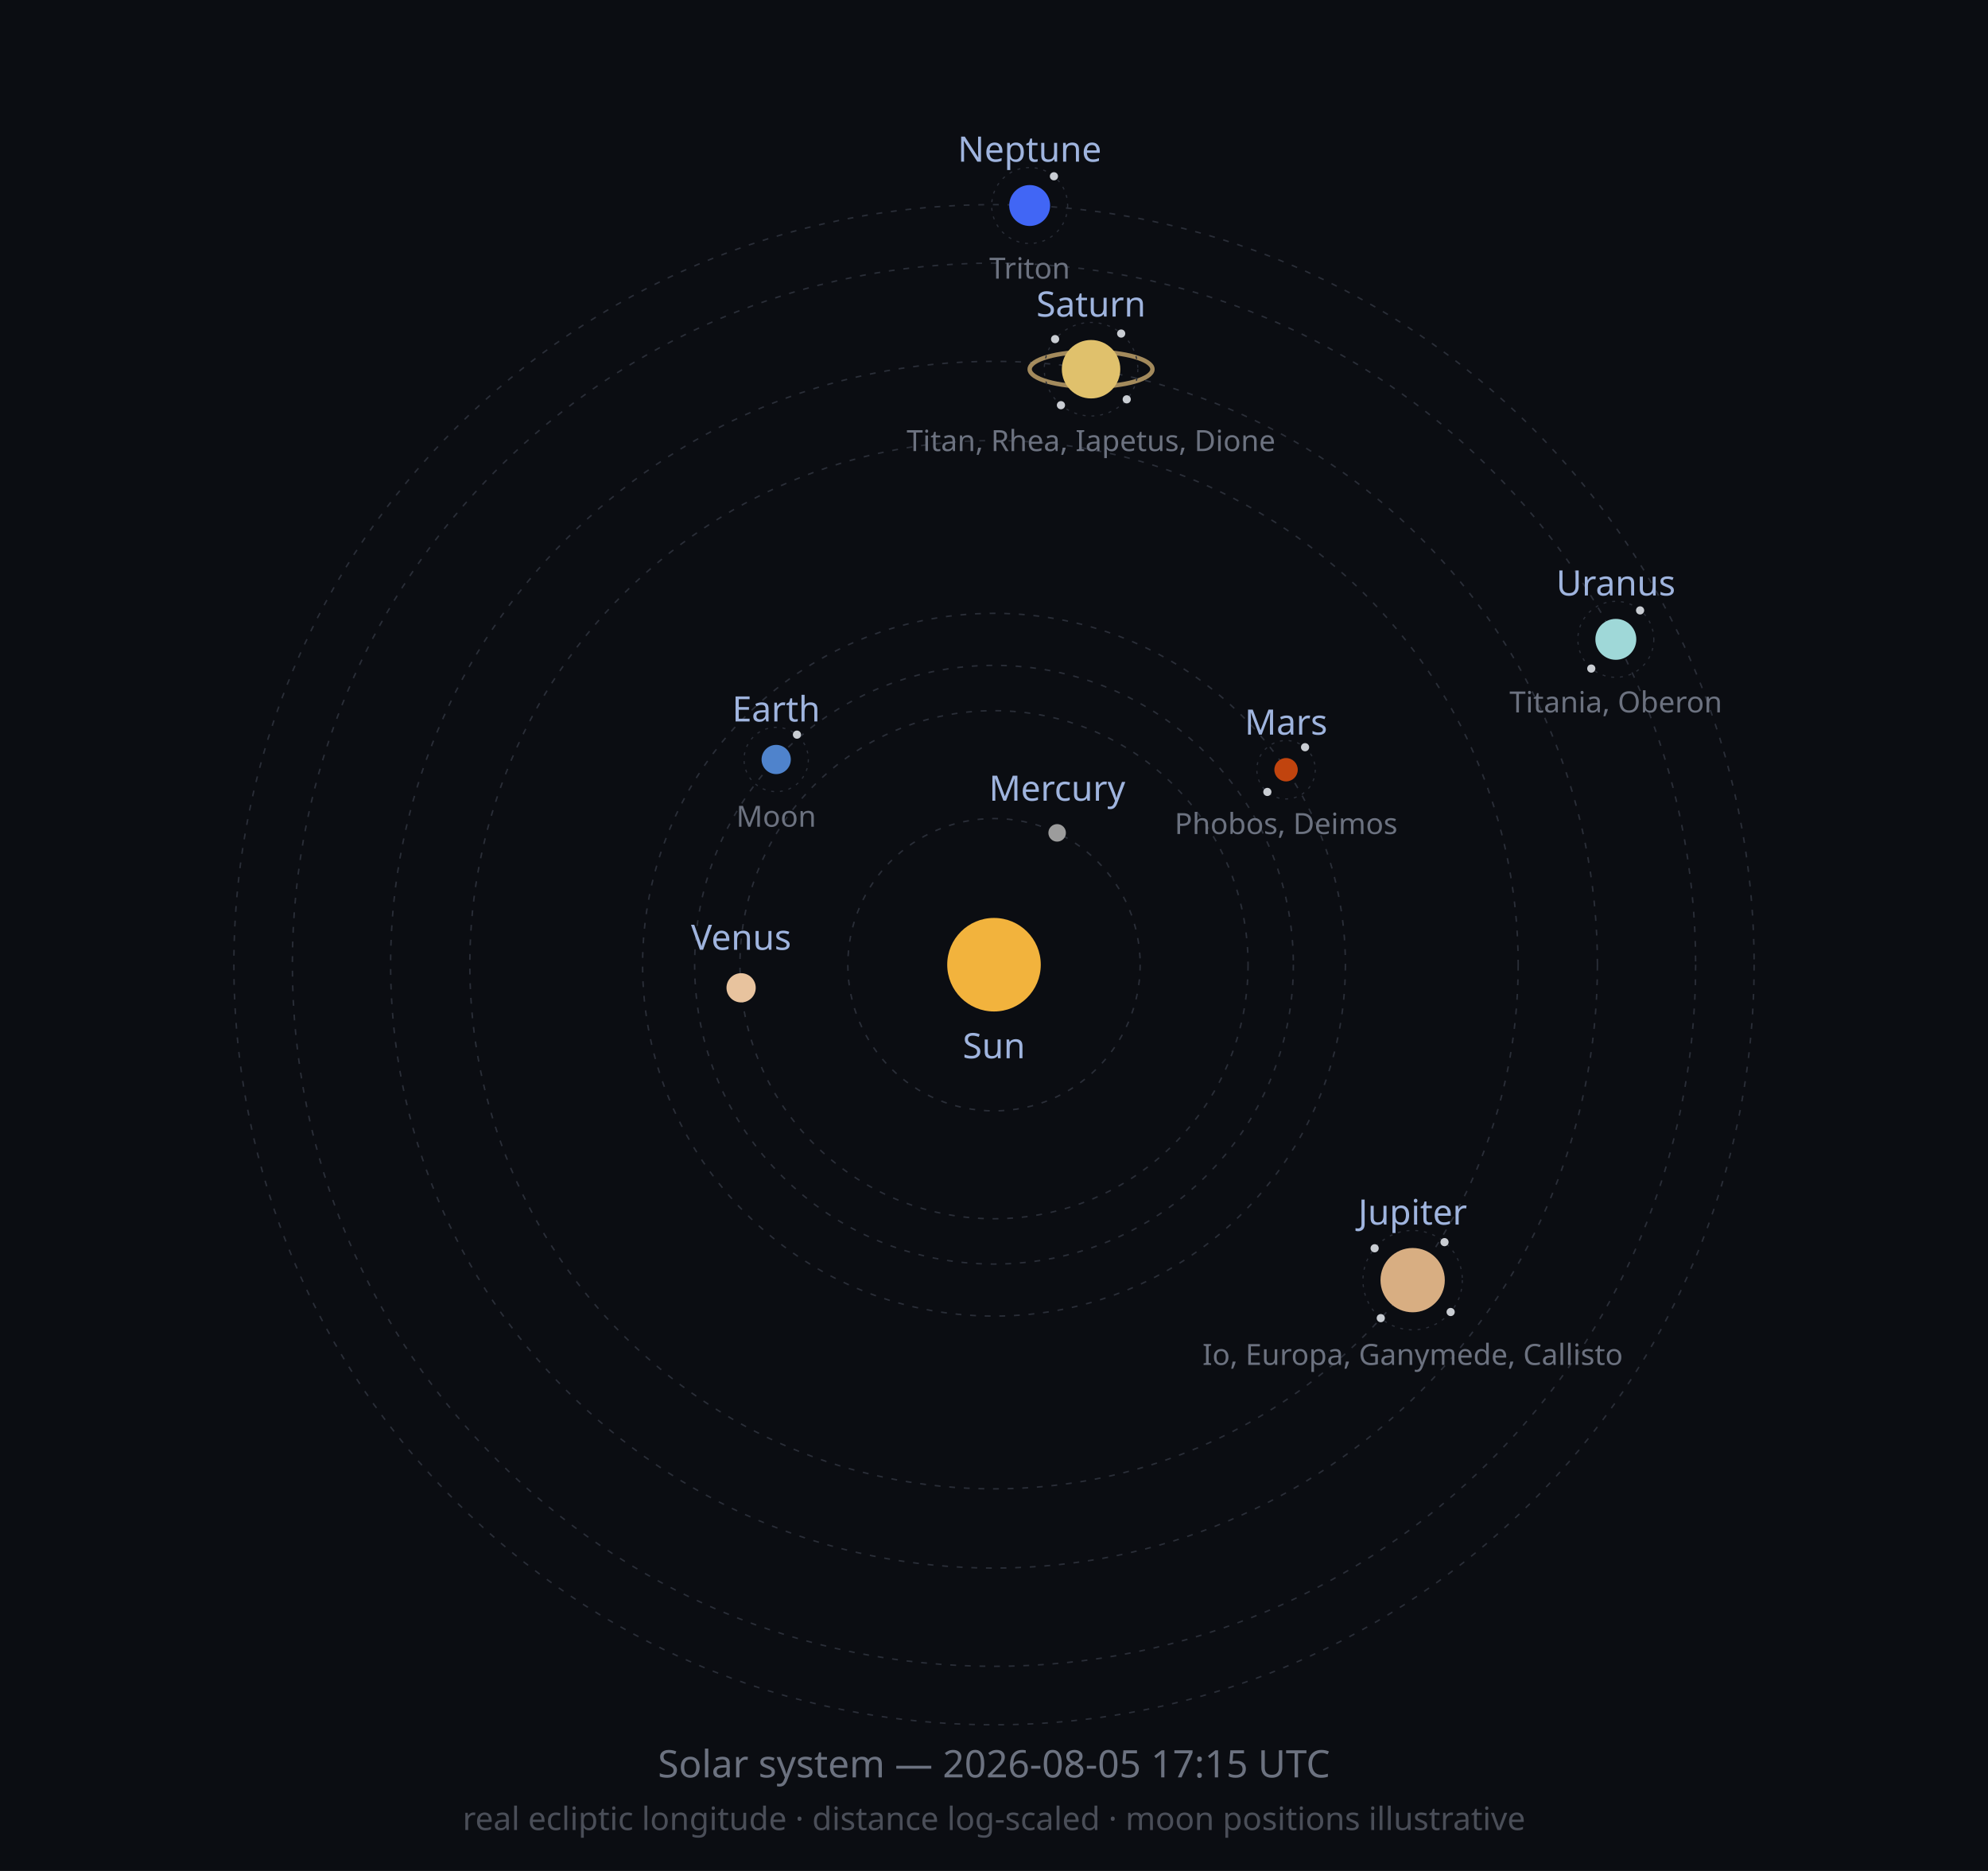
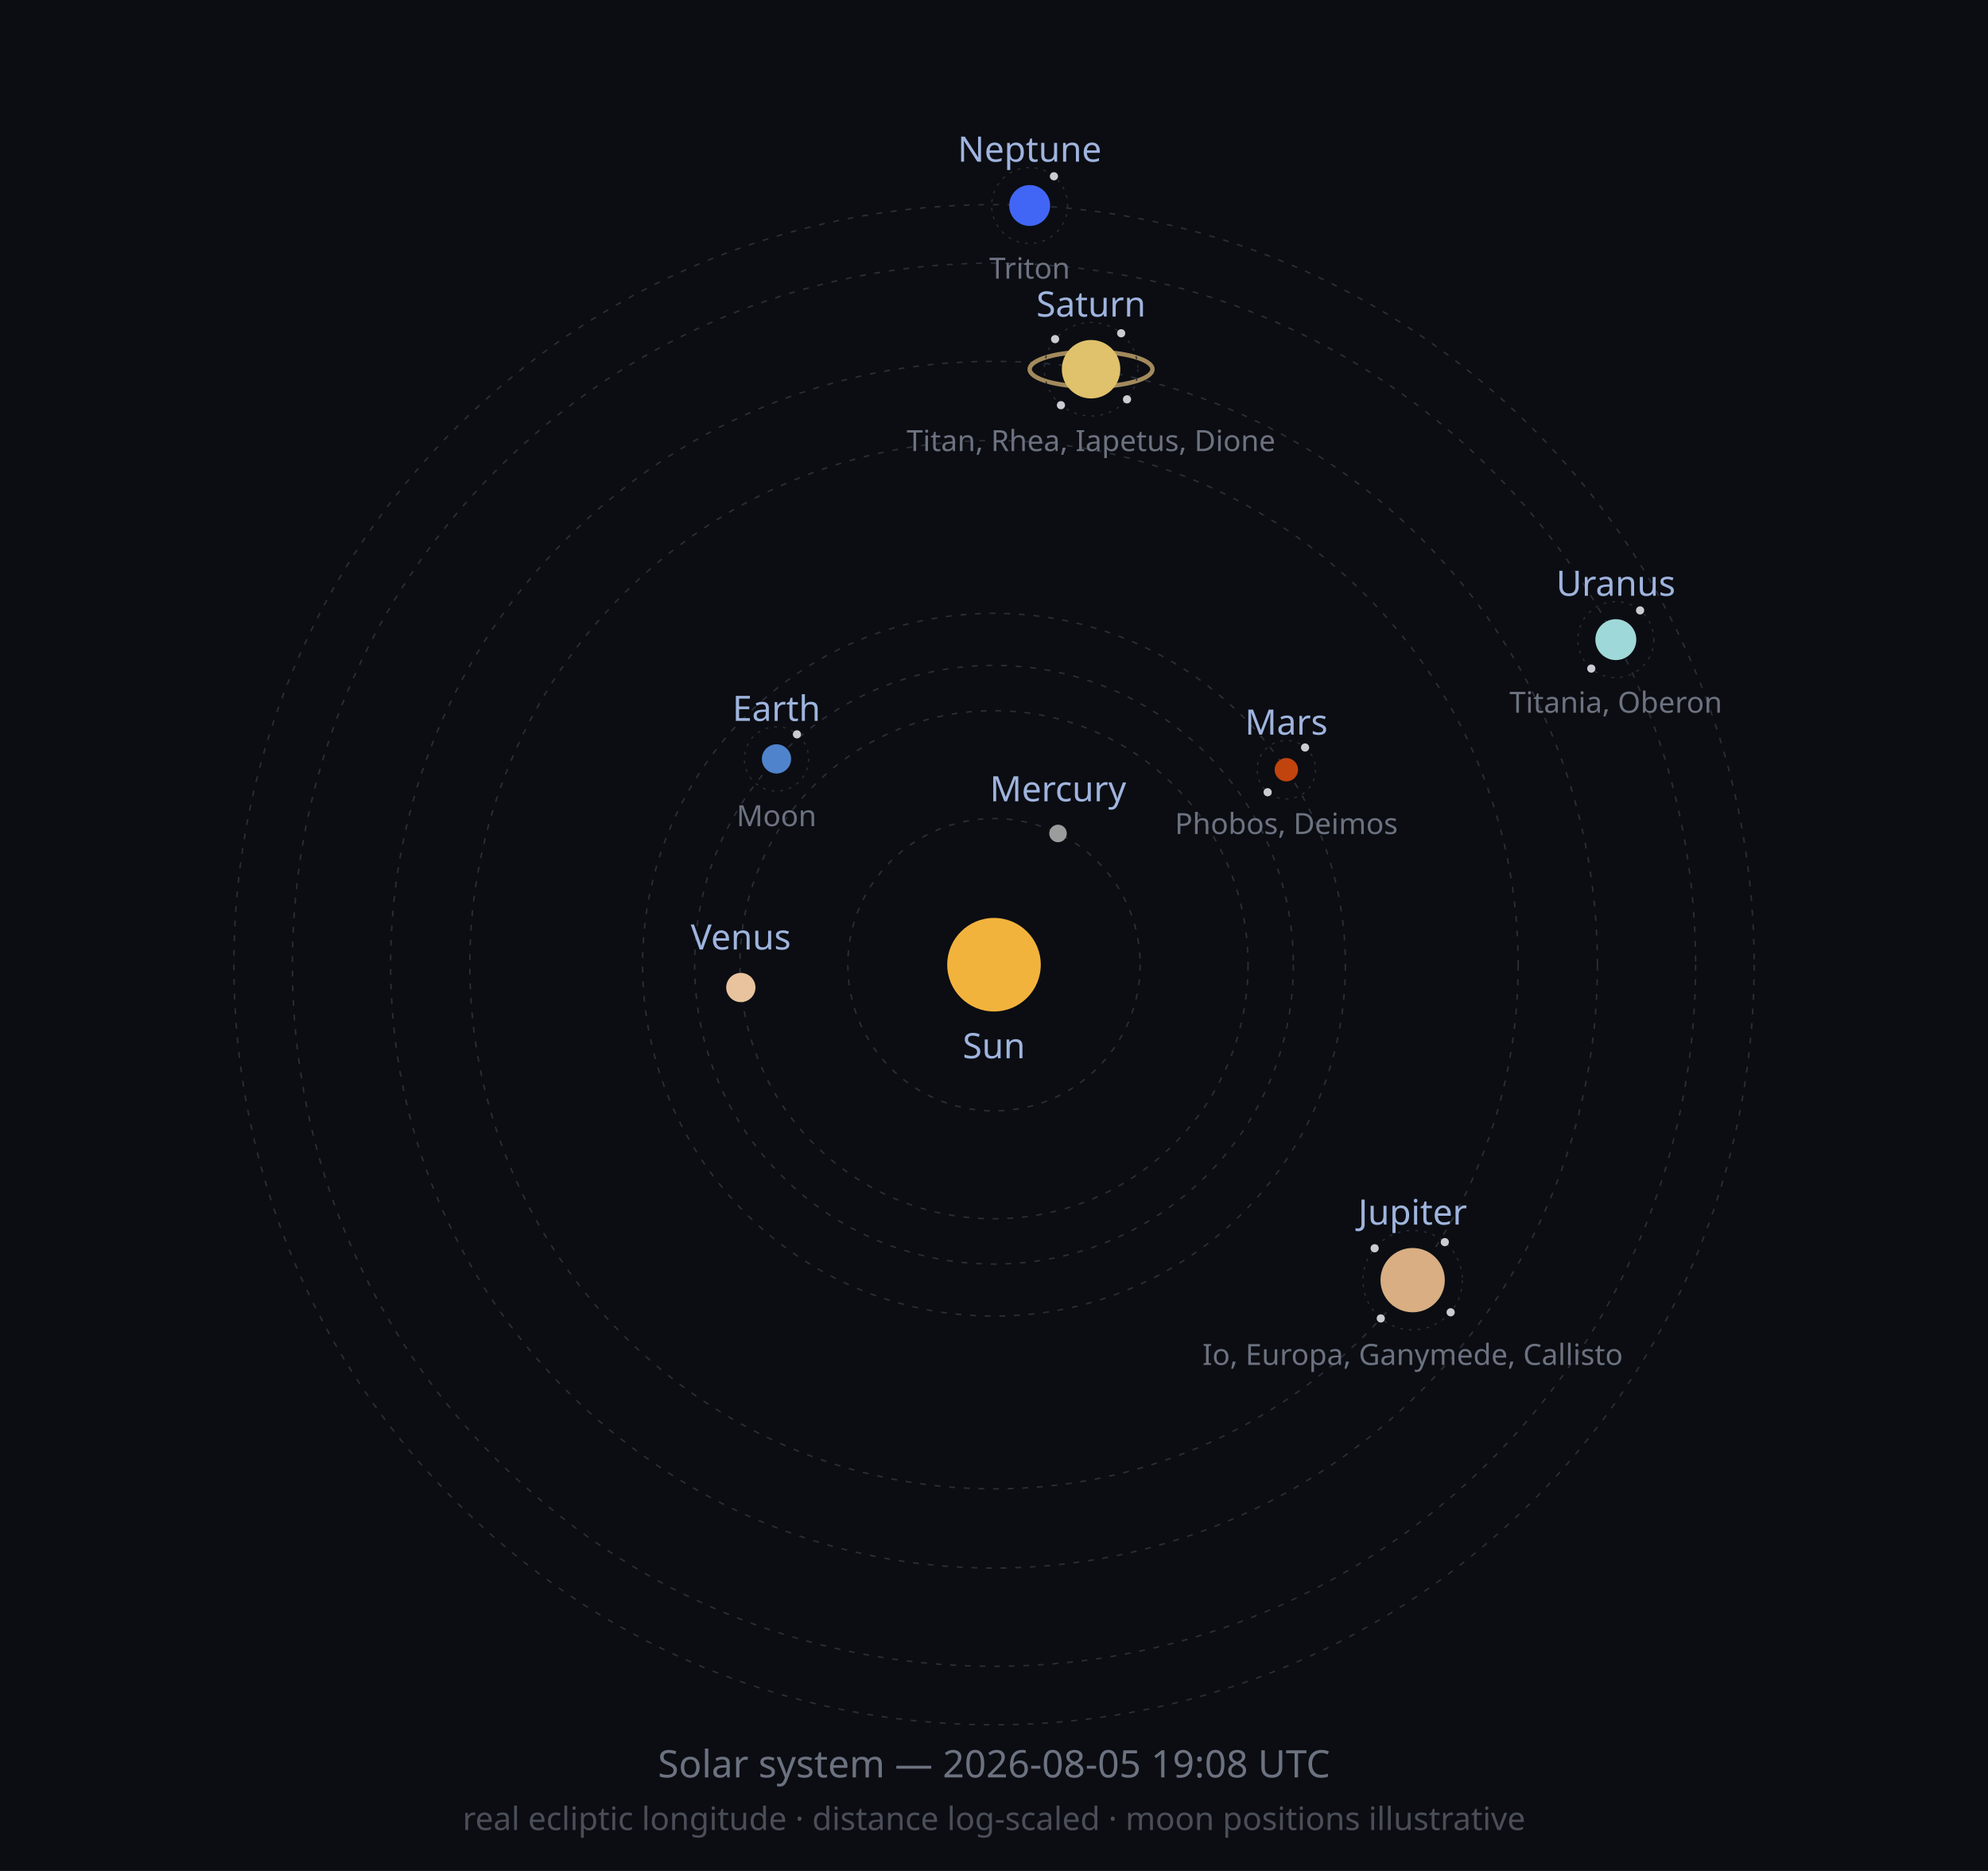
<svg xmlns="http://www.w3.org/2000/svg" width="680" height="640" viewBox="0 0 680 640" role="img">
  <defs>
    <marker id="arrow" viewBox="0 0 10 10" refX="8" refY="5" markerWidth="6" markerHeight="6" orient="auto-start-reverse">
      <path d="M2 1L8 5L2 9" fill="none" stroke="context-stroke" stroke-width="1.5" stroke-linecap="round" stroke-linejoin="round" />
    </marker>
  </defs>
  <style>
  .orbit { fill: none; stroke: #2A2E38; stroke-width: 0.5; stroke-dasharray: 2 3; }
  .moonorbit { fill: none; stroke: #2A2E38; stroke-width: 0.4; stroke-dasharray: 1 2; }
  .lbl { font-family: sans-serif; font-size: 12px; fill: #9FB4DE; }
  .moonlbl { font-family: sans-serif; font-size: 10px; fill: #6C7280; }
</style>
  <rect width="680" height="640" fill="#0B0D12" />
  <circle class="orbit" cx="340" cy="330" r="50.0" />
  <circle class="orbit" cx="340" cy="330" r="86.9" />
  <circle class="orbit" cx="340" cy="330" r="102.4" />
  <circle class="orbit" cx="340" cy="330" r="120.2" />
  <circle class="orbit" cx="340" cy="330" r="179.3" />
  <circle class="orbit" cx="340" cy="330" r="206.4" />
  <circle class="orbit" cx="340" cy="330" r="240.0" />
  <circle class="orbit" cx="340" cy="330" r="260.0" />
  <circle cx="340" cy="330" r="16" fill="#F2B33D" />
  <text class="lbl" x="340" y="362" text-anchor="middle">Sun</text>
-   <circle cx="361.6" cy="284.9" r="3" fill="#9C9C9C" />
-   <text class="lbl" x="361.6" y="273.9" text-anchor="middle">Mercury</text>
-   <circle cx="253.5" cy="337.9" r="5" fill="#E8C39E" />
-   <text class="lbl" x="253.5" y="324.9" text-anchor="middle">Venus</text>
-   <circle cx="265.5" cy="259.8" r="5" fill="#4F83CC" />
-   <circle class="moonorbit" cx="265.5" cy="259.8" r="11" />
-   <circle cx="272.6" cy="251.3" r="1.4" fill="#C9CDD3" />
-   <text class="moonlbl" x="265.5" y="282.8" text-anchor="middle">Moon</text>
-   <text class="lbl" x="265.5" y="246.8" text-anchor="middle">Earth</text>
-   <circle cx="439.9" cy="263.3" r="4" fill="#C1440E" />
-   <circle class="moonorbit" cx="439.9" cy="263.3" r="10" />
-   <circle cx="446.4" cy="255.6" r="1.4" fill="#C9CDD3" />
-   <circle cx="433.5" cy="270.9" r="1.4" fill="#C9CDD3" />
-   <text class="moonlbl" x="439.9" y="285.3" text-anchor="middle">Phobos, Deimos</text>
-   <text class="lbl" x="439.9" y="251.3" text-anchor="middle">Mars</text>
+   <circle cx="361.9" cy="285.1" r="3" fill="#9C9C9C" />
+   <text class="lbl" x="361.9" y="274.1" text-anchor="middle">Mercury</text>
+   <circle cx="253.4" cy="337.8" r="5" fill="#E8C39E" />
+   <text class="lbl" x="253.4" y="324.8" text-anchor="middle">Venus</text>
+   <circle cx="265.6" cy="259.6" r="5" fill="#4F83CC" />
+   <circle class="moonorbit" cx="265.6" cy="259.6" r="11" />
+   <circle cx="272.6" cy="251.2" r="1.4" fill="#C9CDD3" />
+   <text class="moonlbl" x="265.6" y="282.6" text-anchor="middle">Moon</text>
+   <text class="lbl" x="265.6" y="246.6" text-anchor="middle">Earth</text>
+   <circle cx="440.0" cy="263.3" r="4" fill="#C1440E" />
+   <circle class="moonorbit" cx="440.0" cy="263.3" r="10" />
+   <circle cx="446.4" cy="255.7" r="1.4" fill="#C9CDD3" />
+   <circle cx="433.6" cy="271.0" r="1.4" fill="#C9CDD3" />
+   <text class="moonlbl" x="440.0" y="285.3" text-anchor="middle">Phobos, Deimos</text>
+   <text class="lbl" x="440.0" y="251.3" text-anchor="middle">Mars</text>
  <circle cx="483.2" cy="437.9" r="11" fill="#D8AE82" />
  <circle class="moonorbit" cx="483.2" cy="437.9" r="17" />
-   <circle cx="494.1" cy="424.9" r="1.4" fill="#C9CDD3" />
-   <circle cx="496.2" cy="448.8" r="1.4" fill="#C9CDD3" />
-   <circle cx="472.3" cy="450.9" r="1.4" fill="#C9CDD3" />
+   <circle cx="494.2" cy="424.9" r="1.4" fill="#C9CDD3" />
+   <circle cx="496.2" cy="448.9" r="1.4" fill="#C9CDD3" />
+   <circle cx="472.3" cy="451.0" r="1.4" fill="#C9CDD3" />
  <circle cx="470.2" cy="427.0" r="1.4" fill="#C9CDD3" />
  <text class="moonlbl" x="483.2" y="466.9" text-anchor="middle">Io, Europa, Ganymede, Callisto</text>
  <text class="lbl" x="483.2" y="418.9" text-anchor="middle">Jupiter</text>
  <ellipse cx="373.2" cy="126.3" rx="21.0" ry="6.0" fill="none" stroke="#C9A96E" stroke-width="1.5" opacity="0.8" />
  <circle cx="373.2" cy="126.3" r="10" fill="#E0C16C" />
  <circle class="moonorbit" cx="373.2" cy="126.3" r="16" />
-   <circle cx="383.5" cy="114.1" r="1.4" fill="#C9CDD3" />
-   <circle cx="385.4" cy="136.6" r="1.4" fill="#C9CDD3" />
+   <circle cx="383.5" cy="114.0" r="1.4" fill="#C9CDD3" />
+   <circle cx="385.5" cy="136.6" r="1.4" fill="#C9CDD3" />
  <circle cx="362.9" cy="138.6" r="1.4" fill="#C9CDD3" />
  <circle cx="360.9" cy="116.0" r="1.4" fill="#C9CDD3" />
  <text class="moonlbl" x="373.2" y="154.3" text-anchor="middle">Titan, Rhea, Iapetus, Dione</text>
  <text class="lbl" x="373.2" y="108.3" text-anchor="middle">Saturn</text>
-   <circle cx="552.7" cy="218.7" r="7" fill="#9FD8D8" />
-   <circle class="moonorbit" cx="552.7" cy="218.7" r="13" />
+   <circle cx="552.7" cy="218.8" r="7" fill="#9FD8D8" />
+   <circle class="moonorbit" cx="552.7" cy="218.8" r="13" />
  <circle cx="561.0" cy="208.8" r="1.4" fill="#C9CDD3" />
  <circle cx="544.3" cy="228.7" r="1.4" fill="#C9CDD3" />
-   <text class="moonlbl" x="552.7" y="243.7" text-anchor="middle">Titania, Oberon</text>
-   <text class="lbl" x="552.7" y="203.7" text-anchor="middle">Uranus</text>
+   <text class="moonlbl" x="552.7" y="243.8" text-anchor="middle">Titania, Oberon</text>
+   <text class="lbl" x="552.7" y="203.8" text-anchor="middle">Uranus</text>
  <circle cx="352.2" cy="70.3" r="7" fill="#4166F5" />
  <circle class="moonorbit" cx="352.2" cy="70.3" r="13" />
  <circle cx="360.5" cy="60.3" r="1.4" fill="#C9CDD3" />
  <text class="moonlbl" x="352.2" y="95.3" text-anchor="middle">Triton</text>
  <text class="lbl" x="352.2" y="55.3" text-anchor="middle">Neptune</text>
-   <text x="340" y="608" font-size="13" fill="#6C7280" text-anchor="middle" font-family="sans-serif">Solar system — 2026-08-05 17:15 UTC</text>
+   <text x="340" y="608" font-size="13" fill="#6C7280" text-anchor="middle" font-family="sans-serif">Solar system — 2026-08-05 19:08 UTC</text>
  <text x="340" y="626" font-size="11" fill="#4A4E58" text-anchor="middle" font-family="sans-serif">real ecliptic longitude · distance log-scaled · moon positions illustrative</text>
</svg>
